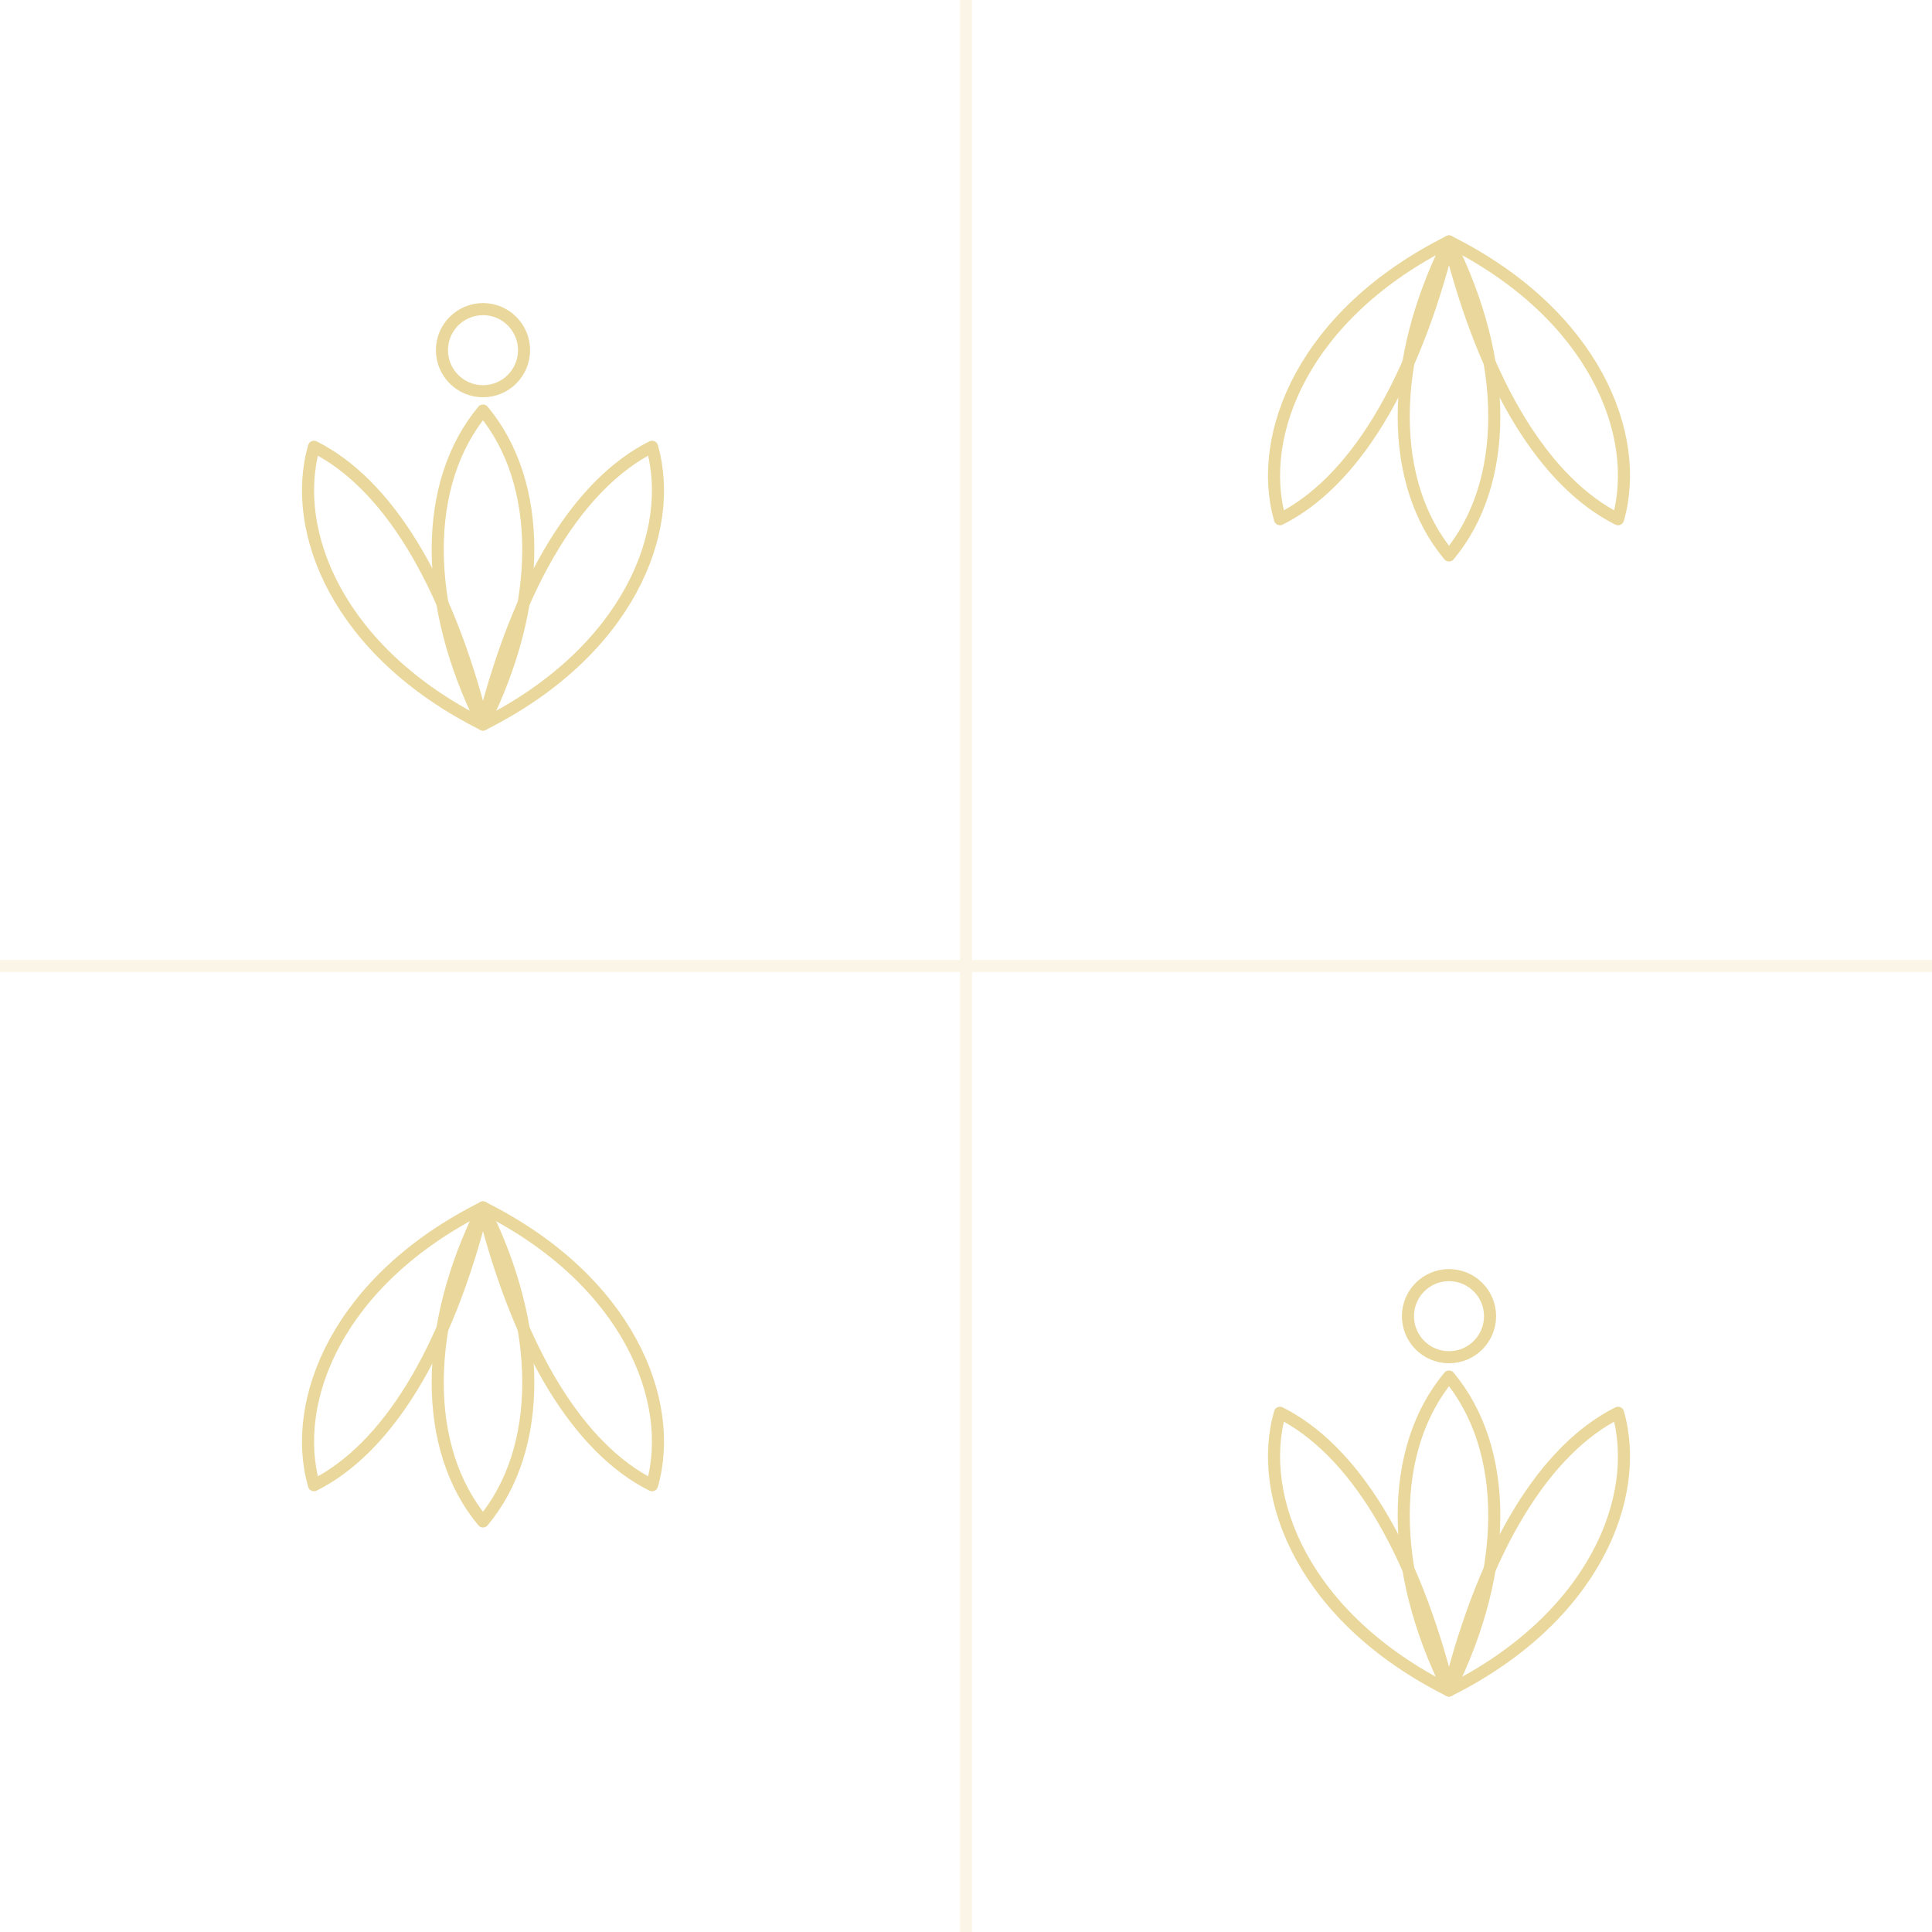
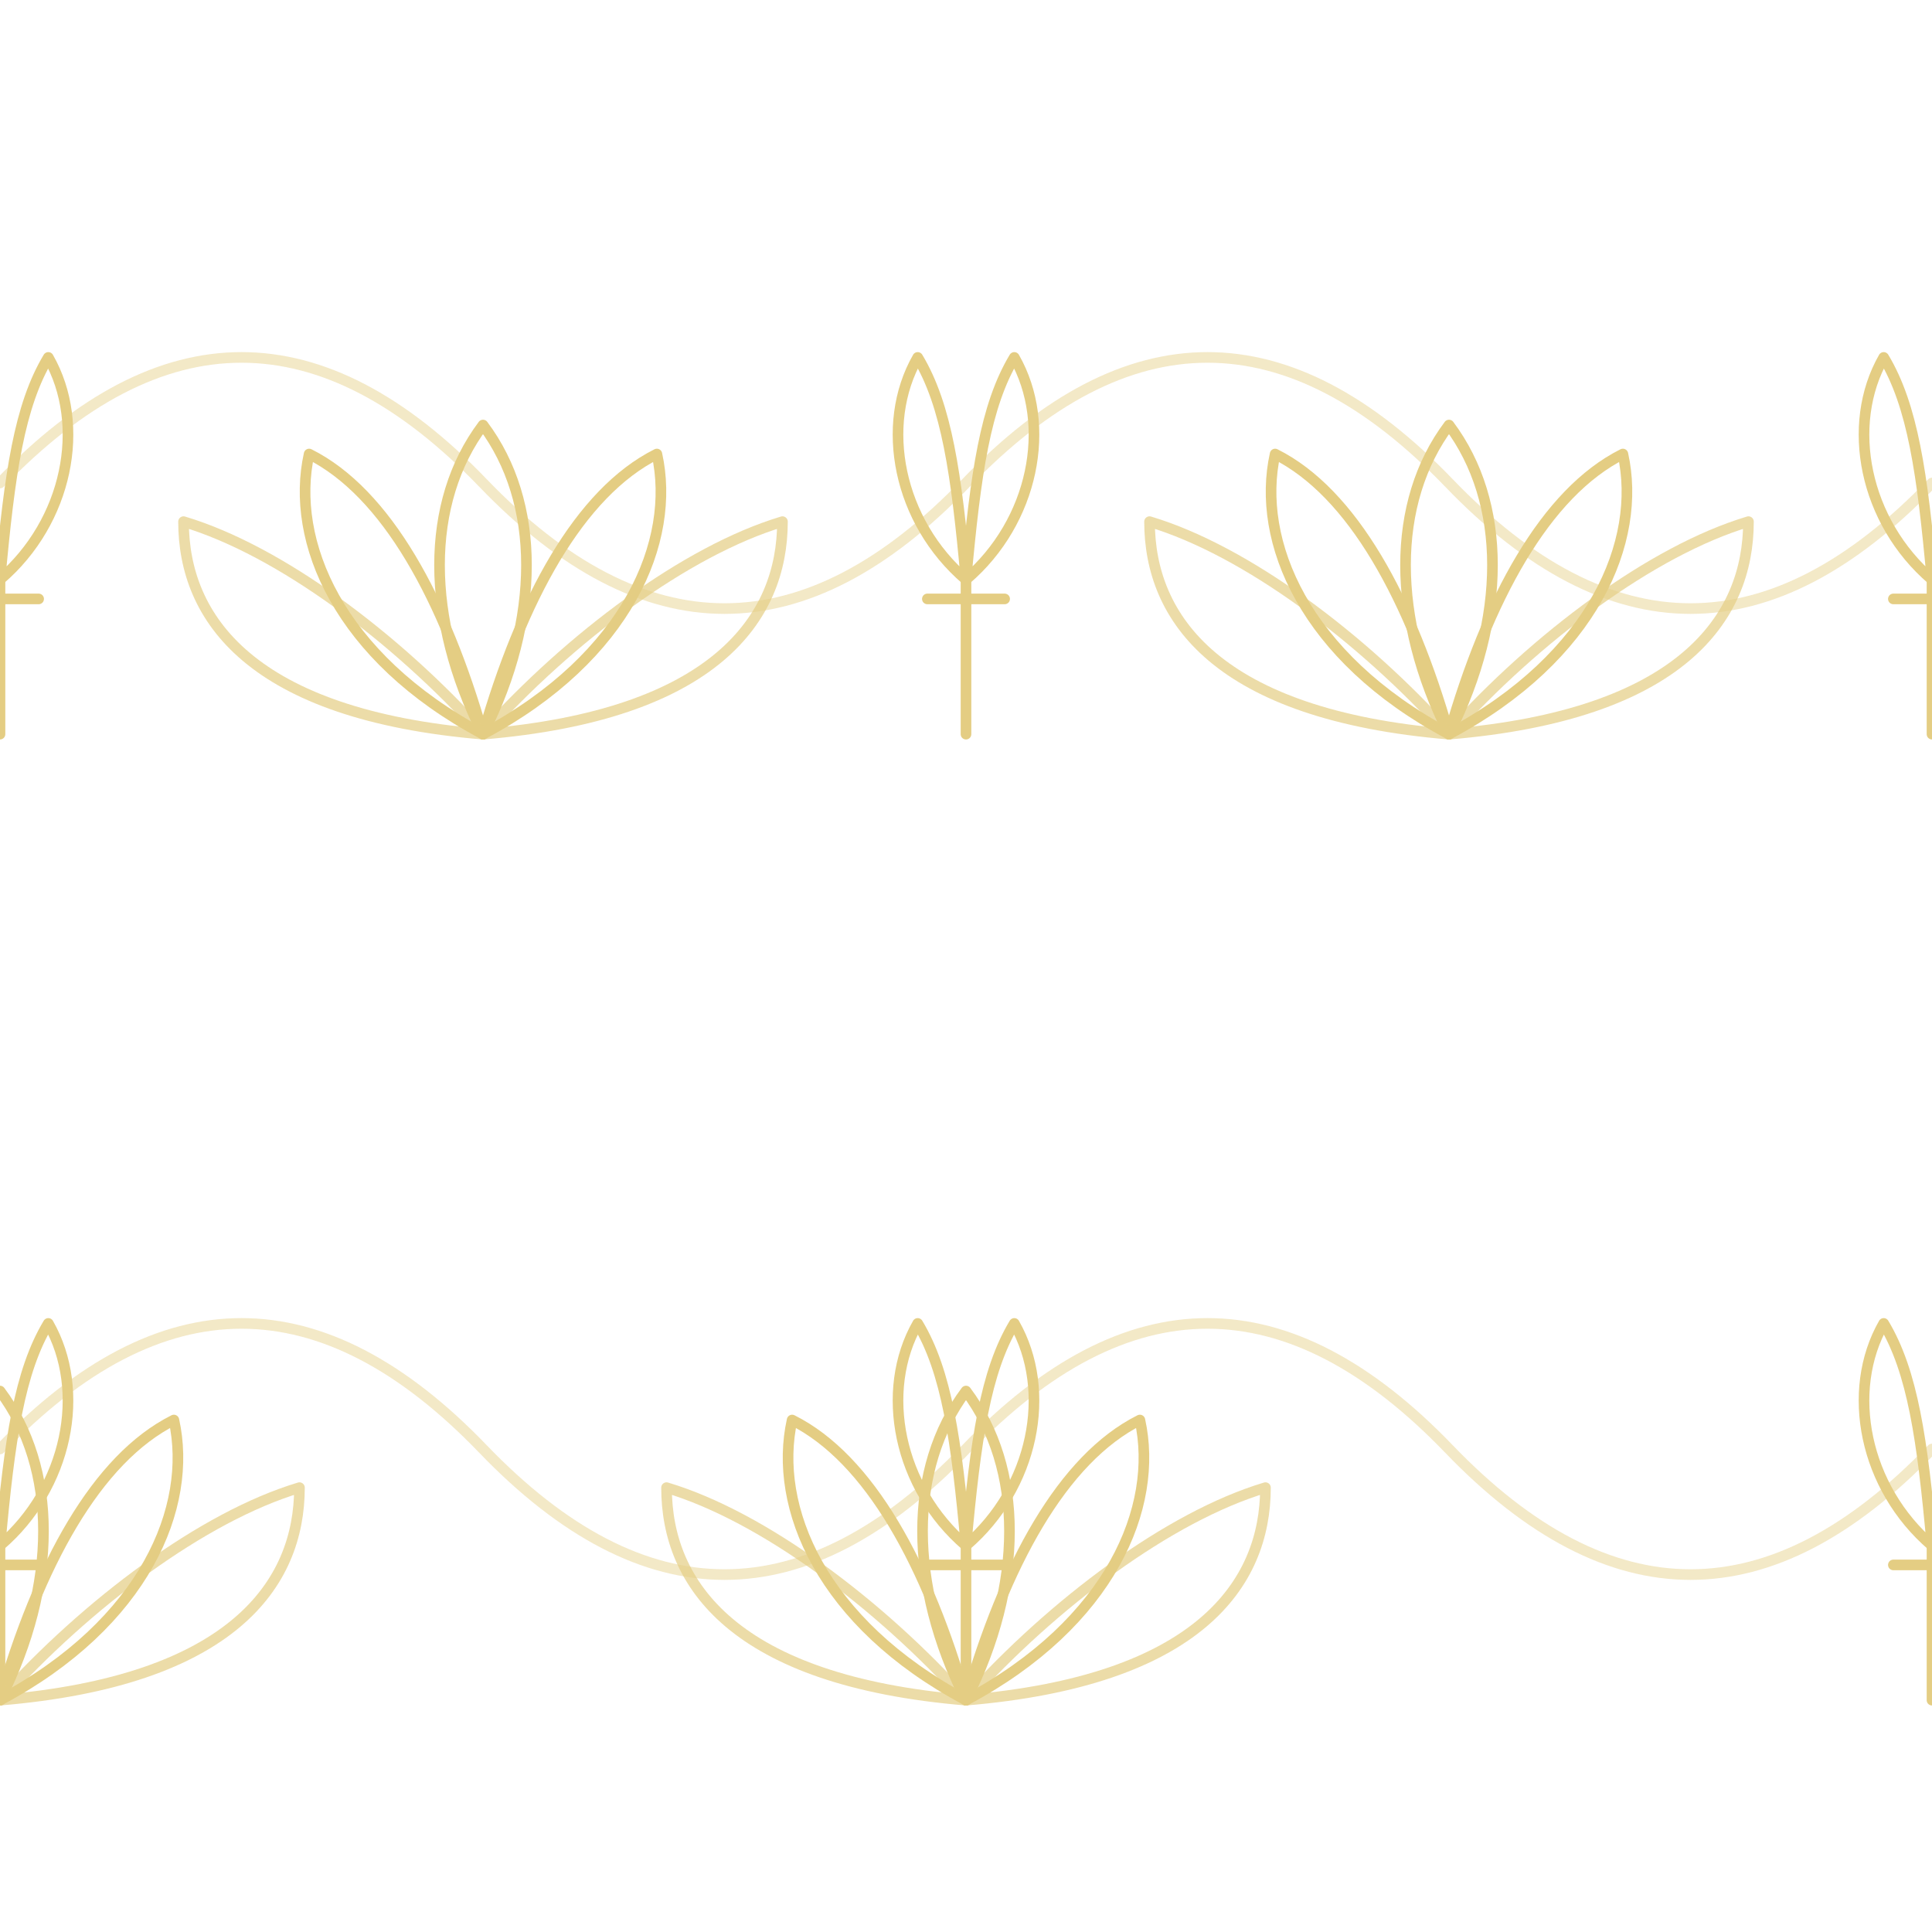
- <svg xmlns="http://www.w3.org/2000/svg" viewBox="0 0 160 160" width="160" height="160">
-   <g fill="none" stroke="#D4AF37" stroke-width="1" opacity=".5" stroke-linejoin="round">
-     <g transform="translate(40 40)">
-       <path d="M0 20 C -5 10 -5 0 0 -6 C 5 0 5 10 0 20 Z" />
-       <path d="M0 20 C -12 14 -16 4 -14 -3 C -8 0 -3 8 0 20 Z" />
-       <path d="M0 20 C 12 14 16 4 14 -3 C 8 0 3 8 0 20 Z" />
-       <circle cx="0" cy="-11" r="3.4" />
+ <svg xmlns="http://www.w3.org/2000/svg" viewBox="0 0 200 200" width="200" height="200" aria-hidden="true">
+   <g fill="none" stroke="#d4af37" stroke-width="1.1" stroke-linecap="round" stroke-linejoin="round" opacity=".62">
+     <path d="M0 50 q25 -26 50 0 t50 0 t50 0 t50 0" opacity=".45" />
+     <path d="M0 150 q25 -26 50 0 t50 0 t50 0 t50 0" opacity=".45" />
+     <g id="lotusOpen" transform="translate(50 50)">
+       <path d="M0 26 C-6 14 -6 2 0 -6 C6 2 6 14 0 26 Z" />
+       <path d="M0 26 C-15 18 -20 6 -18 -3 C-10 1 -4 12 0 26 Z" />
+       <path d="M0 26 C15 18 20 6 18 -3 C10 1 4 12 0 26 Z" />
+       <path d="M0 26 C-24 24 -31 14 -31 4 C-21 7 -9 16 0 26 Z" opacity=".7" />
+       <path d="M0 26 C24 24 31 14 31 4 C21 7 9 16 0 26 Z" opacity=".7" />
    </g>
-     <g transform="translate(120 120)">
-       <path d="M0 20 C -5 10 -5 0 0 -6 C 5 0 5 10 0 20 Z" />
-       <path d="M0 20 C -12 14 -16 4 -14 -3 C -8 0 -3 8 0 20 Z" />
-       <path d="M0 20 C 12 14 16 4 14 -3 C 8 0 3 8 0 20 Z" />
-       <circle cx="0" cy="-11" r="3.4" />
+     <use href="#lotusOpen" x="100" />
+     <g id="lotusBud" transform="translate(100 50)">
+       <path d="M0 26 V10" />
+       <path d="M0 10 C-7 4 -9 -6 -5 -13 C-2 -8 -1 -1 0 10 Z" />
+       <path d="M0 10 C7 4 9 -6 5 -13 C2 -8 1 -1 0 10 Z" />
+       <path d="M-4 12 H4" />
    </g>
-     <g transform="translate(120 40) rotate(180)">
-       <path d="M0 20 C -5 10 -5 0 0 -6 C 5 0 5 10 0 20 Z" />
-       <path d="M0 20 C -12 14 -16 4 -14 -3 C -8 0 -3 8 0 20 Z" />
-       <path d="M0 20 C 12 14 16 4 14 -3 C 8 0 3 8 0 20 Z" />
-     </g>
-     <g transform="translate(40 120) rotate(180)">
-       <path d="M0 20 C -5 10 -5 0 0 -6 C 5 0 5 10 0 20 Z" />
-       <path d="M0 20 C -12 14 -16 4 -14 -3 C -8 0 -3 8 0 20 Z" />
-       <path d="M0 20 C 12 14 16 4 14 -3 C 8 0 3 8 0 20 Z" />
-     </g>
-     <path d="M80 0 V160 M0 80 H160" opacity=".25" />
+     <use href="#lotusBud" x="100" />
+     <use href="#lotusBud" x="-100" />
+     <use href="#lotusOpen" x="50" y="100" />
+     <use href="#lotusOpen" x="-50" y="100" />
+     <use href="#lotusBud" x="0" y="100" />
+     <use href="#lotusBud" x="100" y="100" />
+     <use href="#lotusBud" x="-100" y="100" />
  </g>
</svg>
